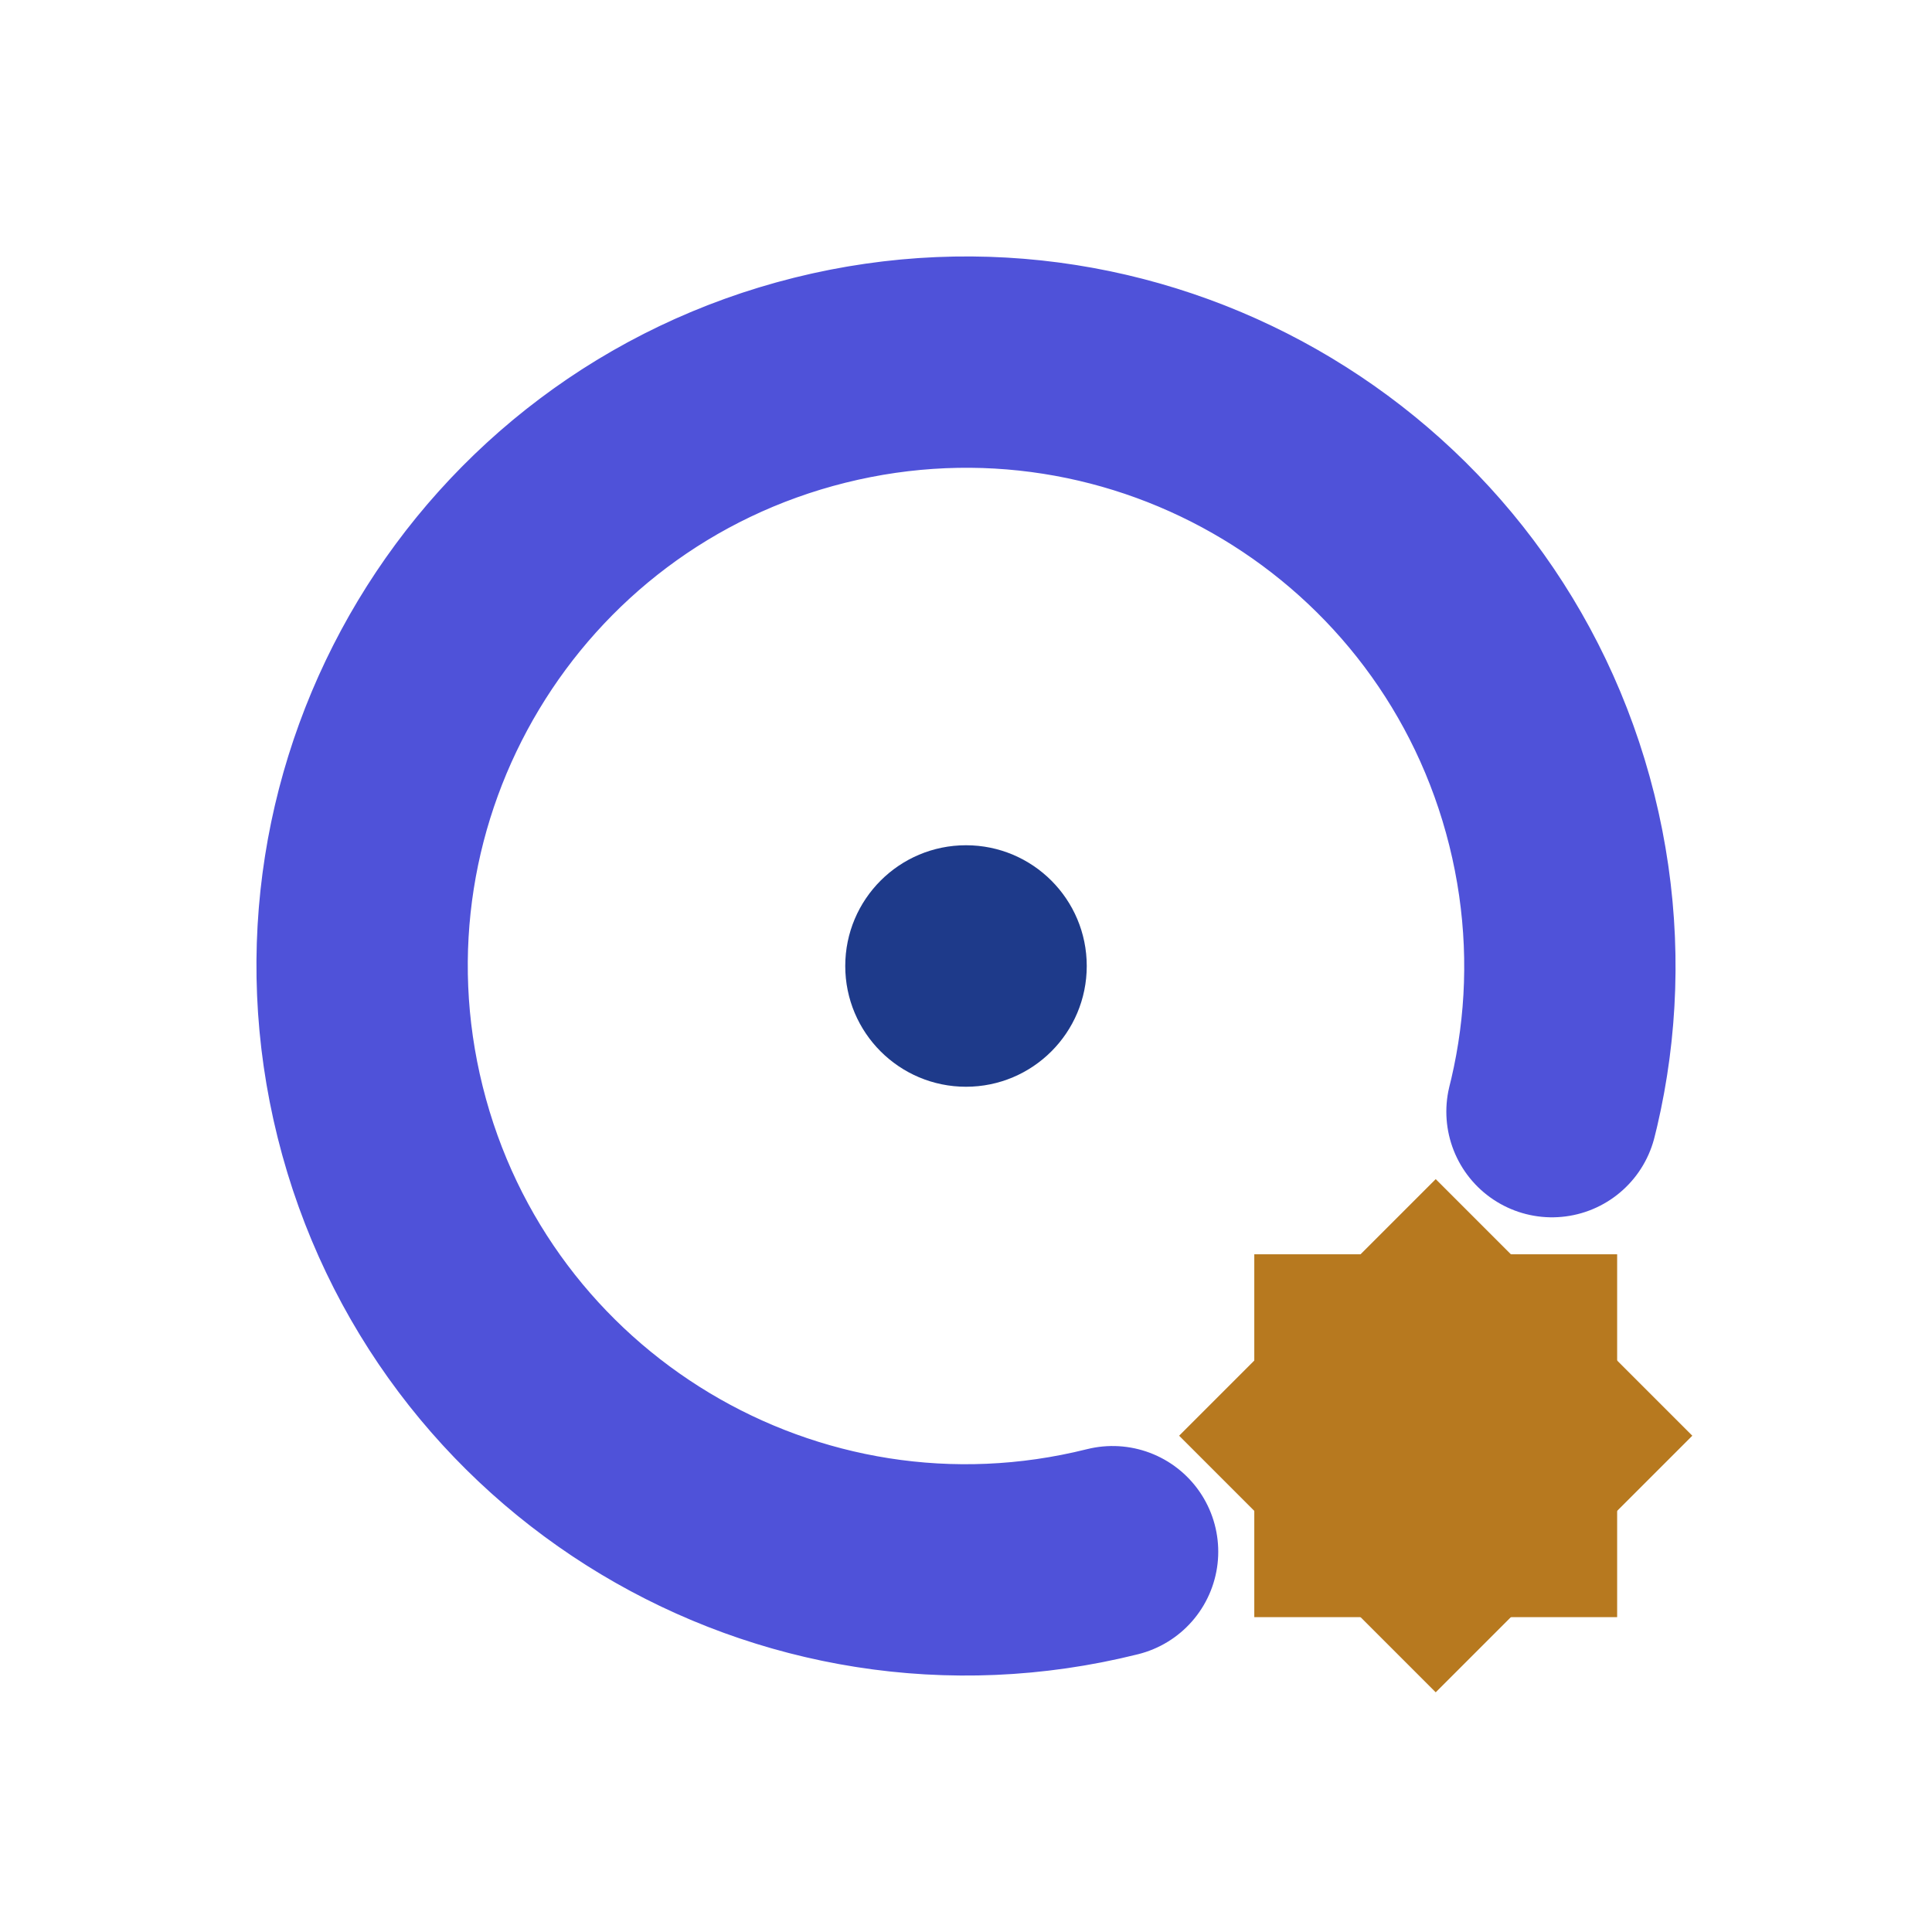
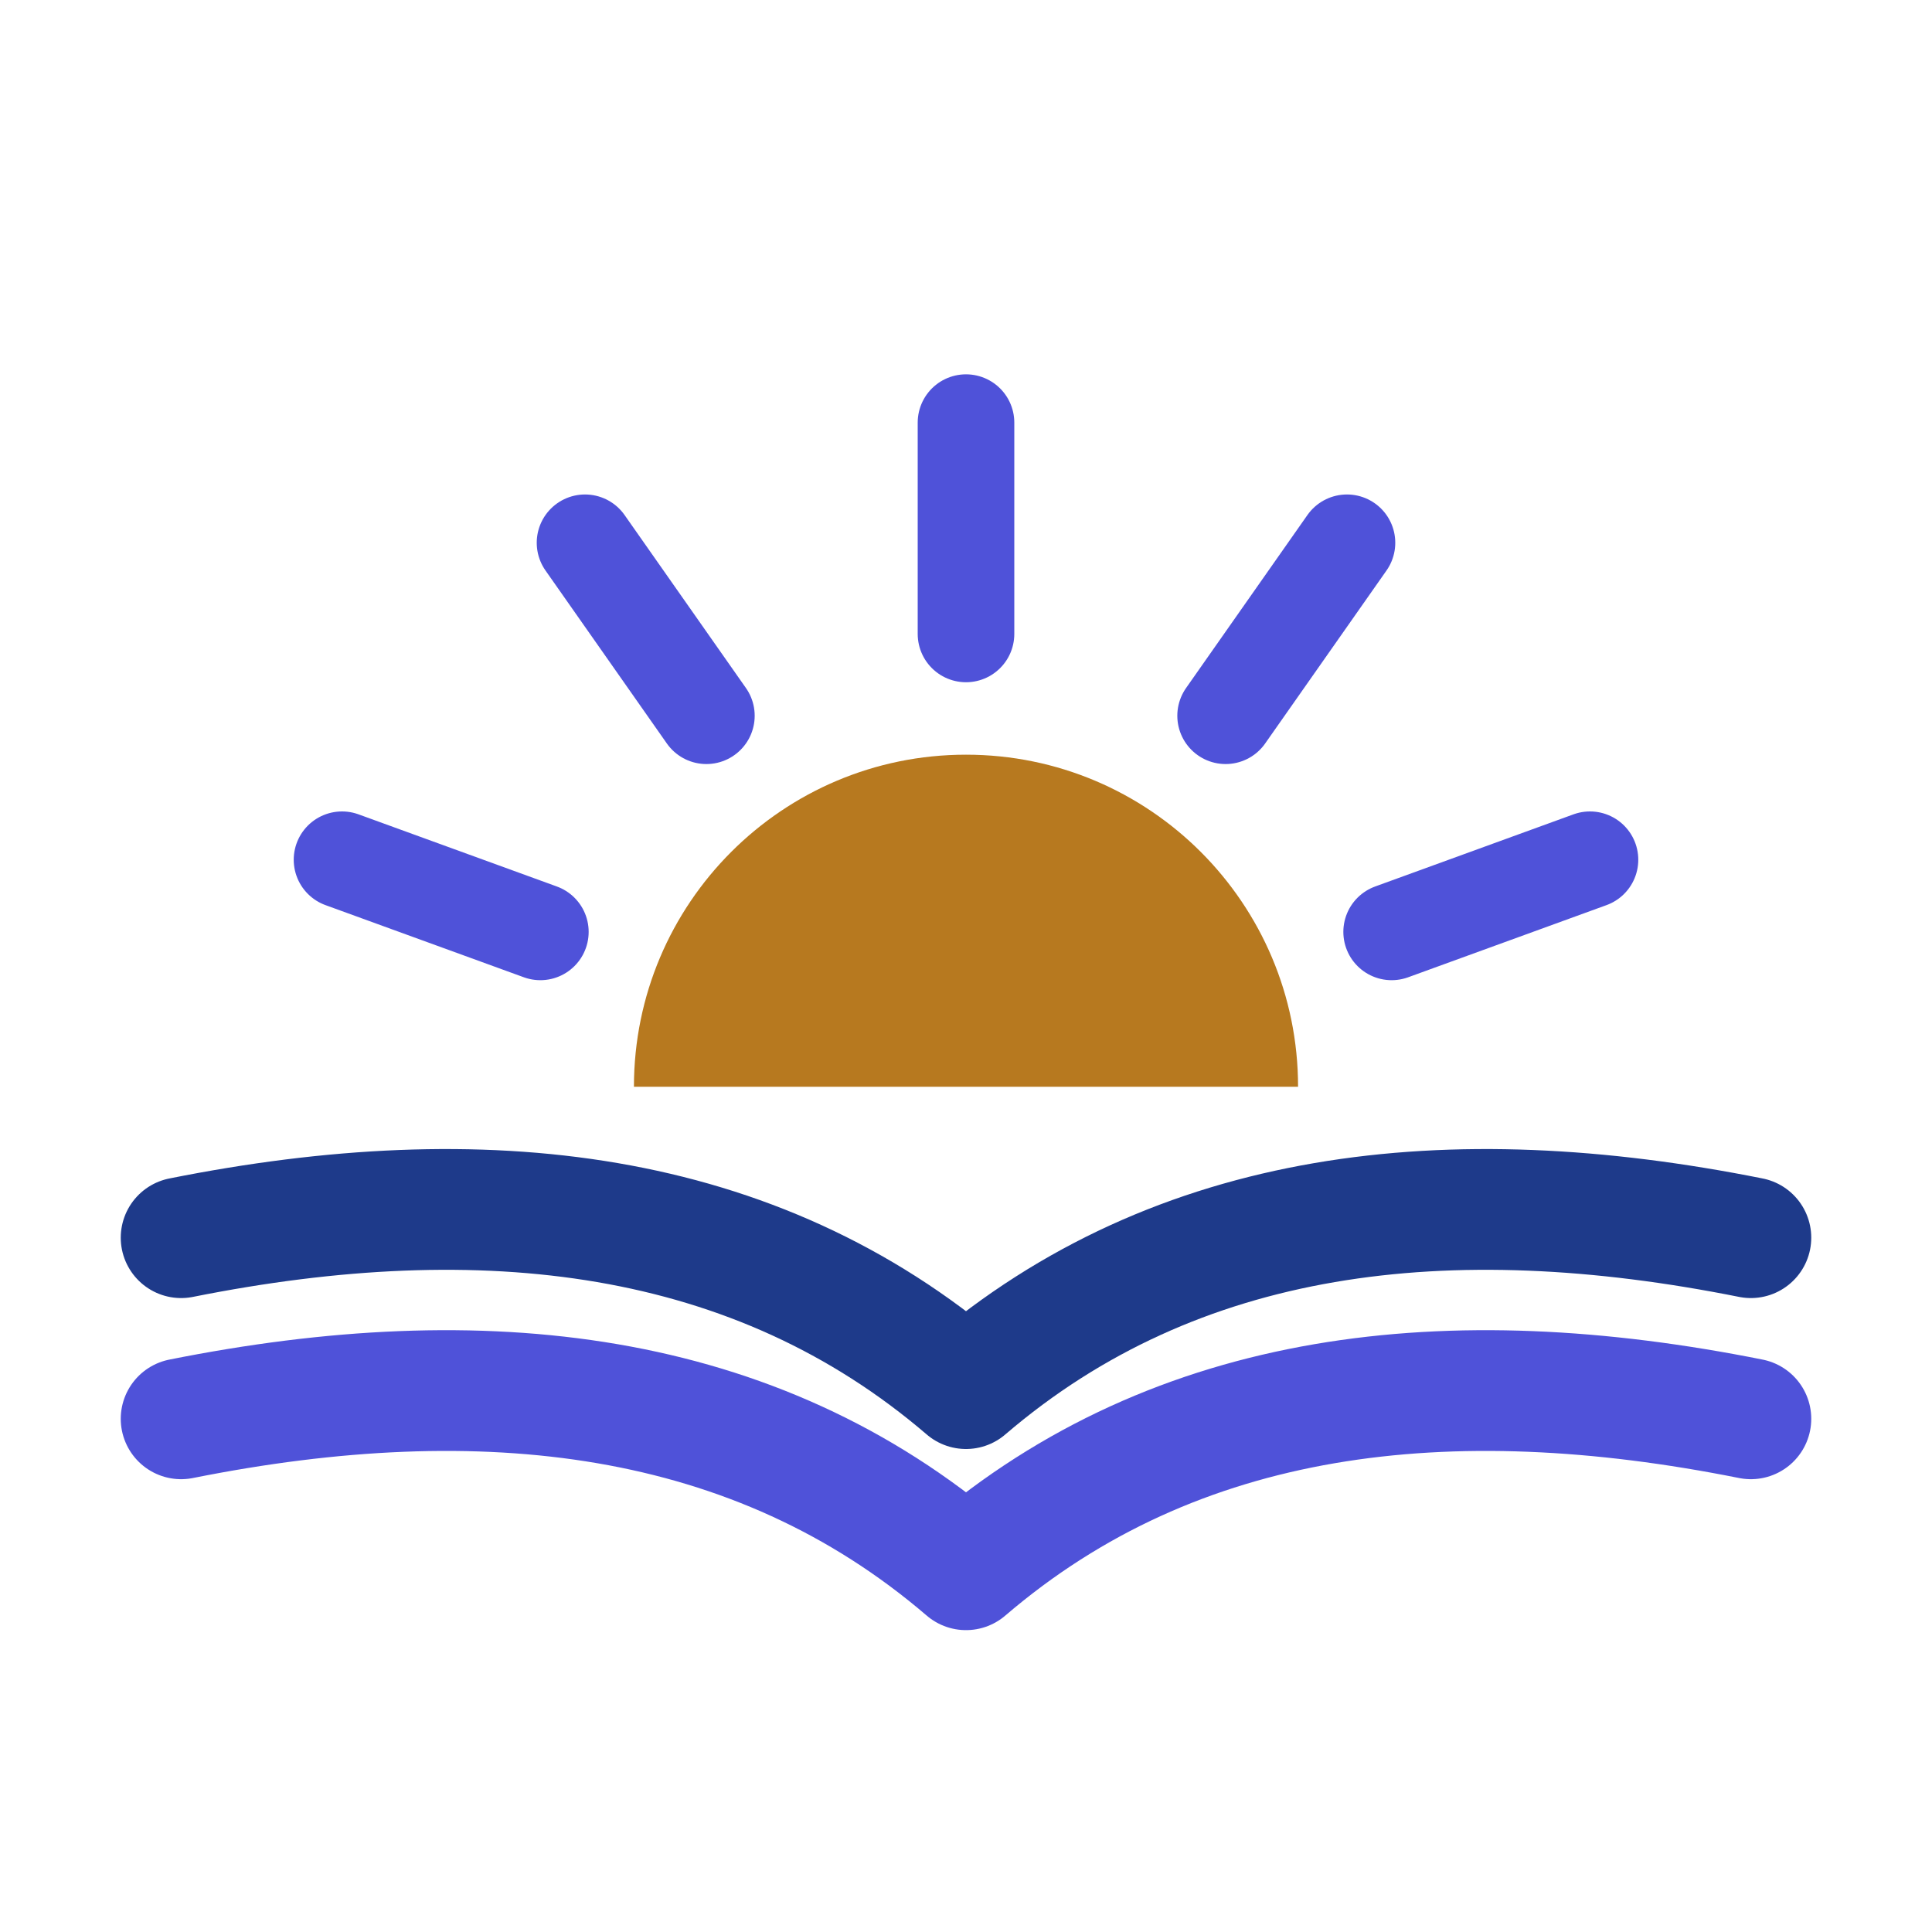
<svg xmlns="http://www.w3.org/2000/svg" viewBox="0 0 64 64">
-   <circle cx="32" cy="32" r="20" fill="none" stroke="#4f52d9" stroke-width="7" stroke-linecap="round" stroke-dasharray="104.02 21.64" transform="rotate(-284.00 32 32)" />
-   <circle cx="32" cy="32" r="4" fill="#1e3a8a" />
-   <polygon points="56.06,47.56 47.56,56.06 39.06,47.56 47.56,39.06" fill="#b7791f" />
-   <polygon points="53.57,53.57 41.55,53.57 41.55,41.55 53.57,41.55" fill="#b7791f" />
+   <line x1="17.90" y1="30.87" x2="11.33" y2="28.48" stroke="#4f52d9" stroke-width="3.2" stroke-linecap="round" />
+   <line x1="23.40" y1="23.71" x2="19.38" y2="17.98" stroke="#4f52d9" stroke-width="3.2" stroke-linecap="round" />
+   <line x1="32.00" y1="21.00" x2="32.00" y2="14.00" stroke="#4f52d9" stroke-width="3.2" stroke-linecap="round" />
+   <line x1="40.60" y1="23.71" x2="44.62" y2="17.98" stroke="#4f52d9" stroke-width="3.2" stroke-linecap="round" />
+   <line x1="46.10" y1="30.87" x2="52.67" y2="28.48" stroke="#4f52d9" stroke-width="3.2" stroke-linecap="round" />
+   <path d="M21 36 A11 11 0 0 1 43 36 Z" fill="#b7791f" />
+   <path d="M32 46 C25 40 16 39 6 41 M32 46 C39 40 48 39 58 41" fill="none" stroke="#1e3a8a" stroke-width="4" stroke-linecap="round" stroke-linejoin="round" />
+   <path d="M32 52 C25 46 16 45 6 47 M32 52 C39 46 48 45 58 47" fill="none" stroke="#4f52d9" stroke-width="4" stroke-linecap="round" stroke-linejoin="round" />
</svg>
